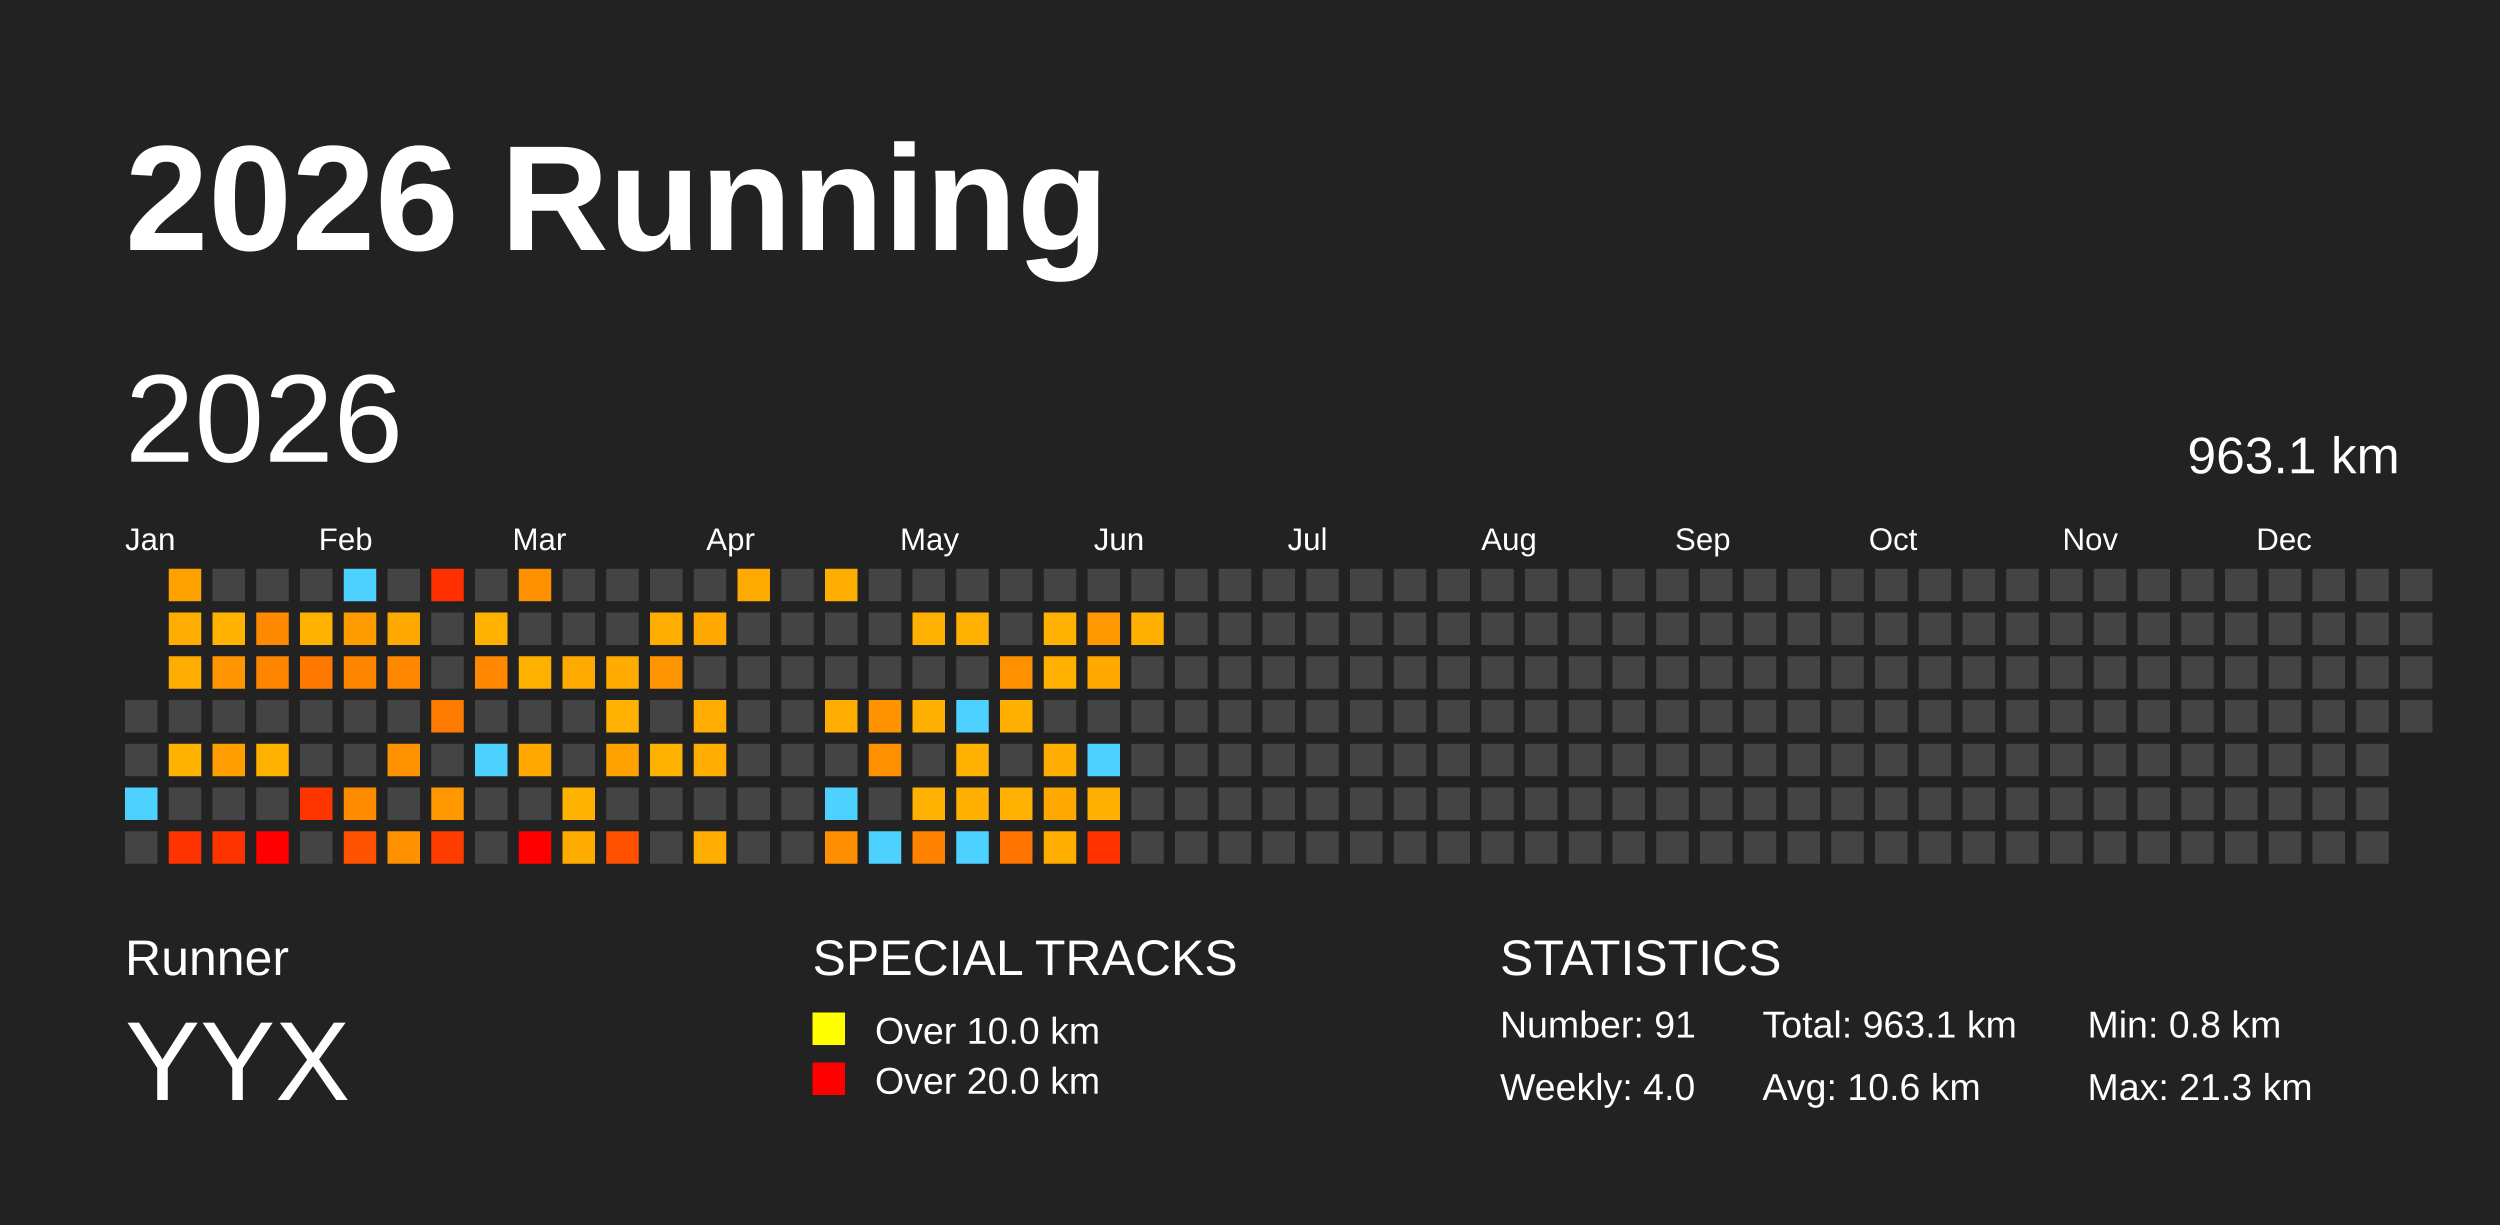
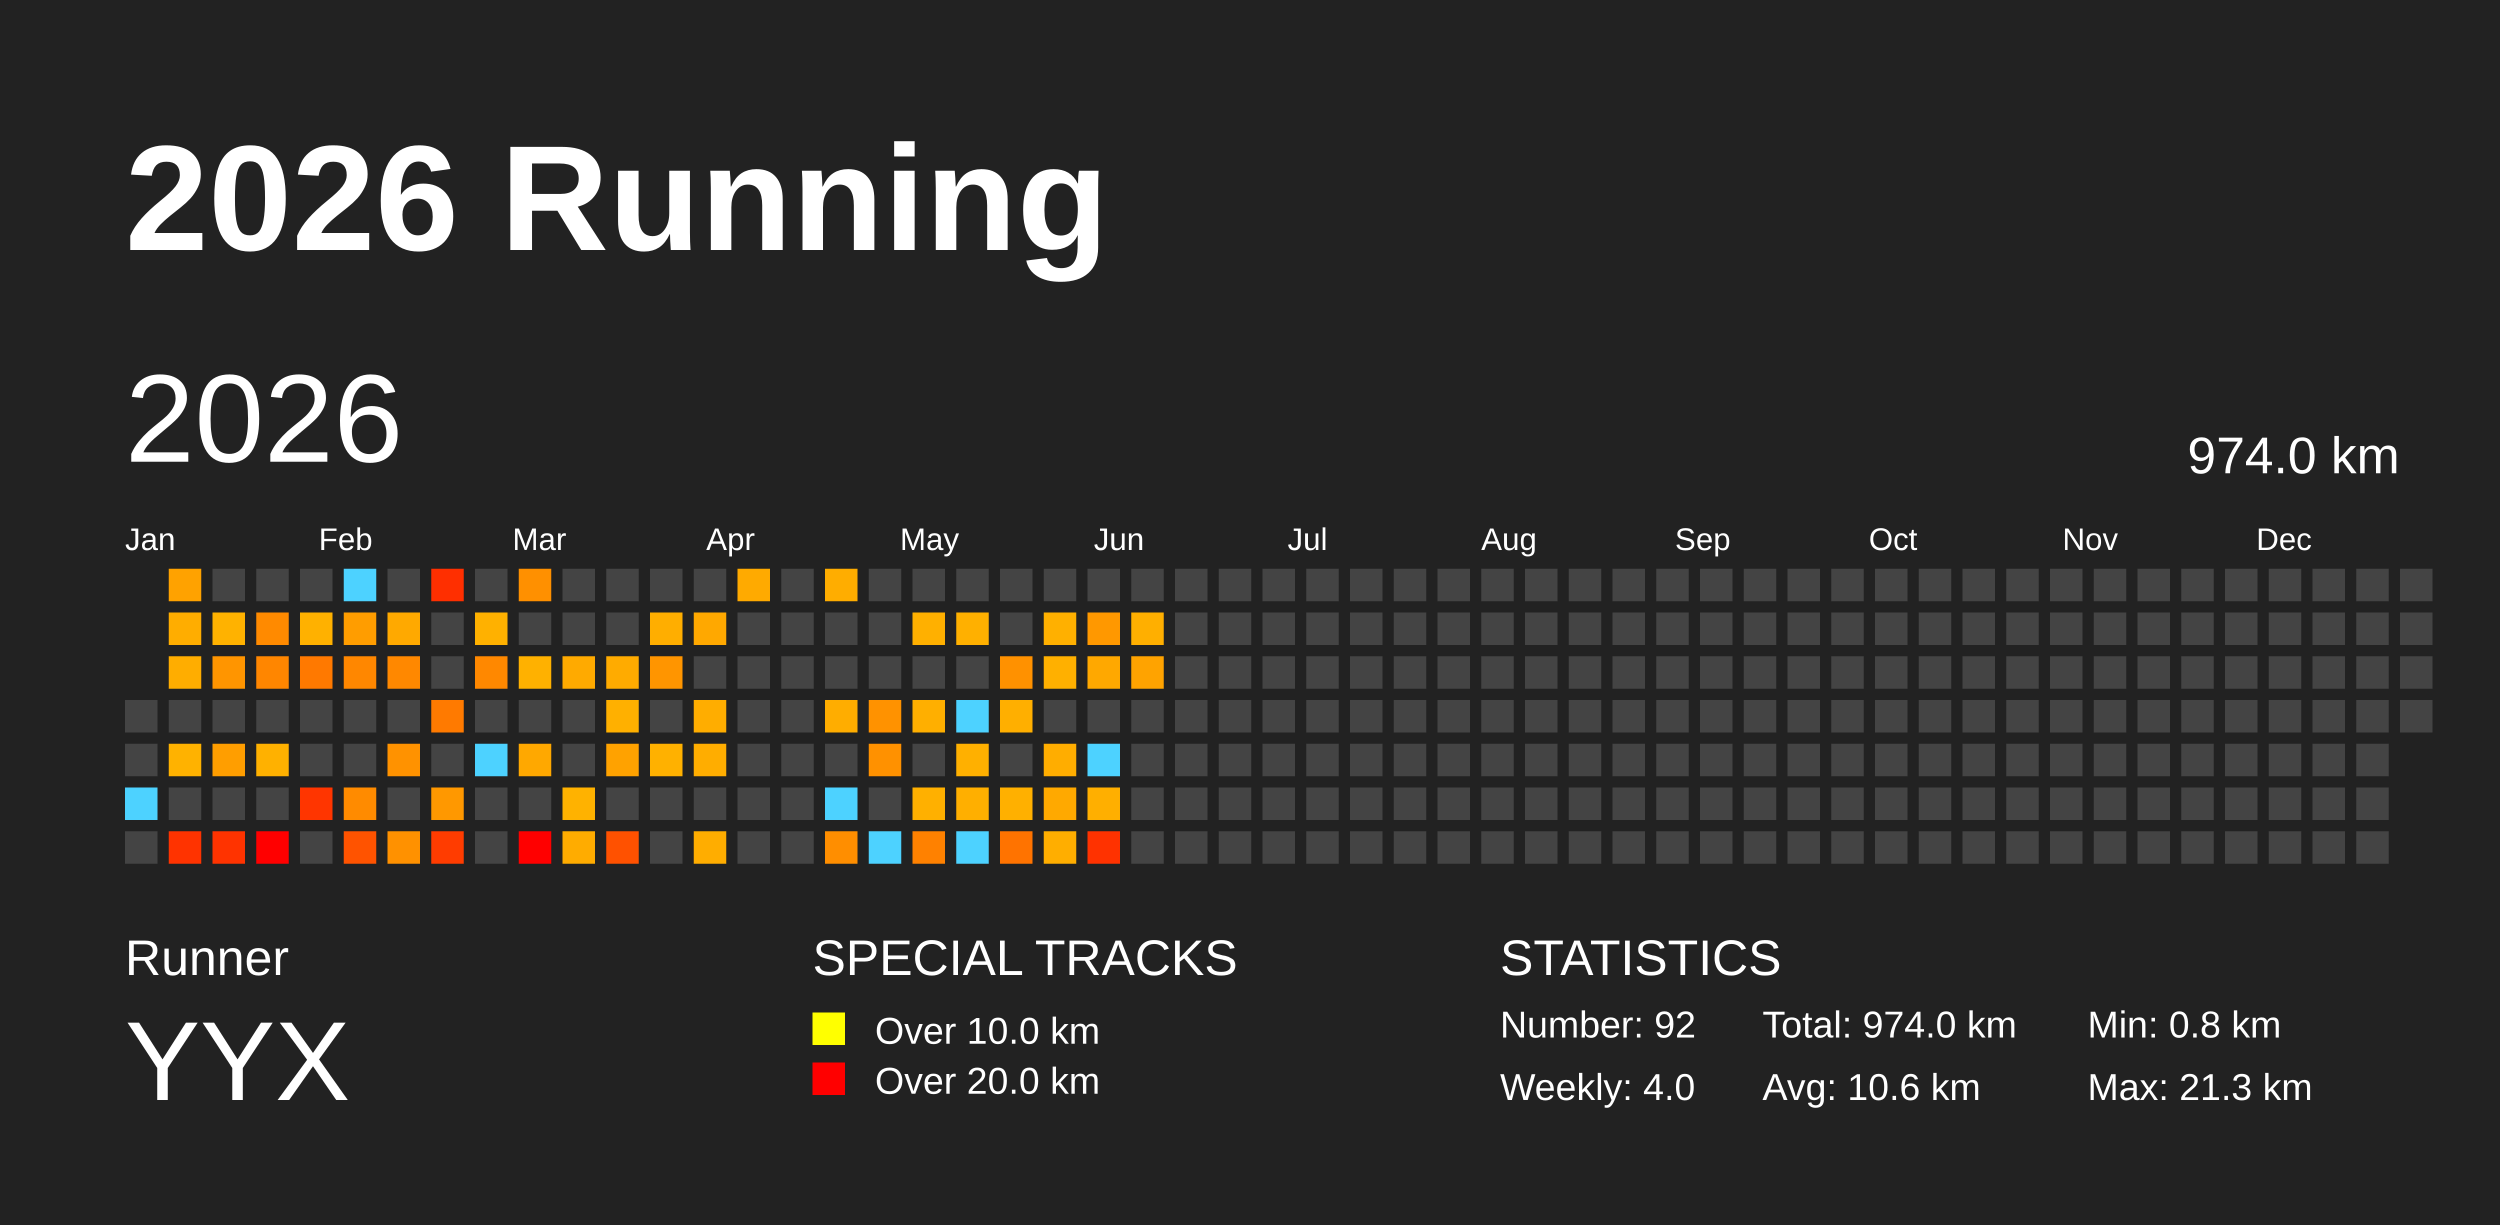
<svg xmlns="http://www.w3.org/2000/svg" baseProfile="full" height="98mm" version="1.1" viewBox="0,0,200,98" width="200mm">
  <defs />
  <rect fill="#222222" height="98" width="200" x="0" y="0" />
  <text fill="#FFFFFF" style="font-size:12px; font-family:Arial; font-weight:bold;" x="10" y="20">2026 Running</text>
  <text fill="#FFFFFF" style="font-size:4px; font-family:Arial" x="10" y="78">Runner</text>
  <text fill="#FFFFFF" style="font-size:9px; font-family:Arial" x="10" y="88">YYX</text>
  <text fill="#FFFFFF" style="font-size:4px; font-family:Arial" x="65" y="78">SPECIAL TRACKS</text>
  <rect fill="yellow" height="2.6" width="2.6" x="65" y="81" />
  <text fill="#FFFFFF" style="font-size:3px; font-family:Arial" x="70" y="83.5">Over 10.0 km</text>
  <rect fill="red" height="2.6" width="2.6" x="65" y="85" />
  <text fill="#FFFFFF" style="font-size:3px; font-family:Arial" x="70" y="87.5">Over 20.0 km</text>
  <text fill="#FFFFFF" style="font-size:4px; font-family:Arial" x="120" y="78">STATISTICS</text>
-   <text fill="#FFFFFF" style="font-size:3px; font-family:Arial" x="120" y="83">Number: 91</text>
+   <text fill="#FFFFFF" style="font-size:3px; font-family:Arial" x="120" y="83">Number: 92</text>
  <text fill="#FFFFFF" style="font-size:3px; font-family:Arial" x="120" y="88">Weekly: 4.0</text>
-   <text fill="#FFFFFF" style="font-size:3px; font-family:Arial" x="141" y="83">Total: 963.1 km</text>
+   <text fill="#FFFFFF" style="font-size:3px; font-family:Arial" x="141" y="83">Total: 974.0 km</text>
  <text fill="#FFFFFF" style="font-size:3px; font-family:Arial" x="141" y="88">Avg: 10.6 km</text>
  <text fill="#FFFFFF" style="font-size:3px; font-family:Arial" x="167" y="83">Min: 0.8 km</text>
  <text fill="#FFFFFF" style="font-size:3px; font-family:Arial" x="167" y="88">Max: 21.3 km</text>
  <text dominant-baseline="hanging" fill="#FFFFFF" style="font-size:10.0px; font-family:Arial;" x="10" y="30">2026</text>
-   <text dominant-baseline="hanging" fill="#FFFFFF" style="font-size:4.125px; font-family:Arial;" x="175" y="35">963.1 km</text>
+   <text dominant-baseline="hanging" fill="#FFFFFF" style="font-size:4.125px; font-family:Arial;" x="175" y="35">974.0 km</text>
  <text fill="#FFFFFF" style="font-size:2.5px; font-family:Arial" x="10.0" y="44">Jan</text>
  <text fill="#FFFFFF" style="font-size:2.5px; font-family:Arial" x="25.5" y="44">Feb</text>
  <text fill="#FFFFFF" style="font-size:2.5px; font-family:Arial" x="41.0" y="44">Mar</text>
  <text fill="#FFFFFF" style="font-size:2.5px; font-family:Arial" x="56.5" y="44">Apr</text>
  <text fill="#FFFFFF" style="font-size:2.5px; font-family:Arial" x="72.0" y="44">May</text>
  <text fill="#FFFFFF" style="font-size:2.5px; font-family:Arial" x="87.5" y="44">Jun</text>
  <text fill="#FFFFFF" style="font-size:2.5px; font-family:Arial" x="103.0" y="44">Jul</text>
  <text fill="#FFFFFF" style="font-size:2.5px; font-family:Arial" x="118.5" y="44">Aug</text>
  <text fill="#FFFFFF" style="font-size:2.5px; font-family:Arial" x="134.0" y="44">Sep</text>
  <text fill="#FFFFFF" style="font-size:2.5px; font-family:Arial" x="149.5" y="44">Oct</text>
  <text fill="#FFFFFF" style="font-size:2.5px; font-family:Arial" x="165.0" y="44">Nov</text>
  <text fill="#FFFFFF" style="font-size:2.5px; font-family:Arial" x="180.5" y="44">Dec</text>
  <rect fill="#444444" height="2.6" width="2.6" x="10.0" y="56.0" />
  <rect fill="#444444" height="2.6" width="2.6" x="10.0" y="59.5" />
  <rect fill="#4dd2ff" height="2.6" width="2.6" x="10.0" y="63.0" />
  <rect fill="#444444" height="2.6" width="2.6" x="10.0" y="66.5" />
  <rect fill="#ffa200" height="2.6" width="2.6" x="13.5" y="45.5" />
  <rect fill="#ffad00" height="2.6" width="2.6" x="13.5" y="49.0" />
  <rect fill="#ffad00" height="2.6" width="2.6" x="13.5" y="52.5" />
  <rect fill="#444444" height="2.6" width="2.6" x="13.5" y="56.0" />
  <rect fill="#ffb200" height="2.6" width="2.6" x="13.5" y="59.5" />
  <rect fill="#444444" height="2.6" width="2.6" x="13.5" y="63.0" />
  <rect fill="#ff3300" height="2.6" width="2.6" x="13.5" y="66.5" />
  <rect fill="#444444" height="2.6" width="2.6" x="17.0" y="45.5" />
  <rect fill="#ffb200" height="2.6" width="2.6" x="17.0" y="49.0" />
  <rect fill="#ff9500" height="2.6" width="2.6" x="17.0" y="52.5" />
  <rect fill="#444444" height="2.6" width="2.6" x="17.0" y="56.0" />
  <rect fill="#ff9e00" height="2.6" width="2.6" x="17.0" y="59.5" />
  <rect fill="#444444" height="2.6" width="2.6" x="17.0" y="63.0" />
  <rect fill="#ff3300" height="2.6" width="2.6" x="17.0" y="66.5" />
  <rect fill="#444444" height="2.6" width="2.6" x="20.5" y="45.5" />
  <rect fill="#ff8a00" height="2.6" width="2.6" x="20.5" y="49.0" />
  <rect fill="#ff8600" height="2.6" width="2.6" x="20.5" y="52.5" />
  <rect fill="#444444" height="2.6" width="2.6" x="20.5" y="56.0" />
  <rect fill="#ffb100" height="2.6" width="2.6" x="20.5" y="59.5" />
  <rect fill="#444444" height="2.6" width="2.6" x="20.5" y="63.0" />
  <rect fill="red" height="2.6" width="2.6" x="20.5" y="66.5" />
  <rect fill="#444444" height="2.6" width="2.6" x="24.0" y="45.5" />
  <rect fill="#ffb100" height="2.6" width="2.6" x="24.0" y="49.0" />
  <rect fill="#ff7900" height="2.6" width="2.6" x="24.0" y="52.5" />
  <rect fill="#444444" height="2.6" width="2.6" x="24.0" y="56.0" />
  <rect fill="#444444" height="2.6" width="2.6" x="24.0" y="59.5" />
  <rect fill="#ff3500" height="2.6" width="2.6" x="24.0" y="63.0" />
  <rect fill="#444444" height="2.6" width="2.6" x="24.0" y="66.5" />
  <rect fill="#4dd2ff" height="2.6" width="2.6" x="27.5" y="45.5" />
  <rect fill="#ff9d00" height="2.6" width="2.6" x="27.5" y="49.0" />
  <rect fill="#ff8700" height="2.6" width="2.6" x="27.5" y="52.5" />
  <rect fill="#444444" height="2.6" width="2.6" x="27.5" y="56.0" />
  <rect fill="#444444" height="2.6" width="2.6" x="27.5" y="59.5" />
  <rect fill="#ff8b00" height="2.6" width="2.6" x="27.5" y="63.0" />
  <rect fill="#ff5300" height="2.6" width="2.6" x="27.5" y="66.5" />
  <rect fill="#444444" height="2.6" width="2.6" x="31.0" y="45.5" />
  <rect fill="#ffa900" height="2.6" width="2.6" x="31.0" y="49.0" />
  <rect fill="#ff8800" height="2.6" width="2.6" x="31.0" y="52.5" />
  <rect fill="#444444" height="2.6" width="2.6" x="31.0" y="56.0" />
  <rect fill="#ff9200" height="2.6" width="2.6" x="31.0" y="59.5" />
  <rect fill="#444444" height="2.6" width="2.6" x="31.0" y="63.0" />
  <rect fill="#ff9100" height="2.6" width="2.6" x="31.0" y="66.5" />
  <rect fill="#ff2f00" height="2.6" width="2.6" x="34.5" y="45.5" />
  <rect fill="#444444" height="2.6" width="2.6" x="34.5" y="49.0" />
  <rect fill="#444444" height="2.6" width="2.6" x="34.5" y="52.5" />
  <rect fill="#ff7a00" height="2.6" width="2.6" x="34.5" y="56.0" />
  <rect fill="#444444" height="2.6" width="2.6" x="34.5" y="59.5" />
  <rect fill="#ff9800" height="2.6" width="2.6" x="34.5" y="63.0" />
  <rect fill="#ff3c00" height="2.6" width="2.6" x="34.5" y="66.5" />
  <rect fill="#444444" height="2.6" width="2.6" x="38.0" y="45.5" />
  <rect fill="#ffb100" height="2.6" width="2.6" x="38.0" y="49.0" />
  <rect fill="#ff8800" height="2.6" width="2.6" x="38.0" y="52.5" />
  <rect fill="#444444" height="2.6" width="2.6" x="38.0" y="56.0" />
  <rect fill="#4dd2ff" height="2.6" width="2.6" x="38.0" y="59.5" />
  <rect fill="#444444" height="2.6" width="2.6" x="38.0" y="63.0" />
  <rect fill="#444444" height="2.6" width="2.6" x="38.0" y="66.5" />
  <rect fill="#ff9000" height="2.6" width="2.6" x="41.5" y="45.5" />
  <rect fill="#444444" height="2.6" width="2.6" x="41.5" y="49.0" />
  <rect fill="#ffb100" height="2.6" width="2.6" x="41.5" y="52.5" />
  <rect fill="#444444" height="2.6" width="2.6" x="41.5" y="56.0" />
  <rect fill="#ffa800" height="2.6" width="2.6" x="41.5" y="59.5" />
  <rect fill="#444444" height="2.6" width="2.6" x="41.5" y="63.0" />
  <rect fill="red" height="2.6" width="2.6" x="41.5" y="66.5" />
  <rect fill="#444444" height="2.6" width="2.6" x="45.0" y="45.5" />
  <rect fill="#444444" height="2.6" width="2.6" x="45.0" y="49.0" />
  <rect fill="#ffaa00" height="2.6" width="2.6" x="45.0" y="52.5" />
  <rect fill="#444444" height="2.6" width="2.6" x="45.0" y="56.0" />
  <rect fill="#444444" height="2.6" width="2.6" x="45.0" y="59.5" />
  <rect fill="#ffb200" height="2.6" width="2.6" x="45.0" y="63.0" />
  <rect fill="#ffac00" height="2.6" width="2.6" x="45.0" y="66.5" />
  <rect fill="#444444" height="2.6" width="2.6" x="48.5" y="45.5" />
  <rect fill="#444444" height="2.6" width="2.6" x="48.5" y="49.0" />
  <rect fill="#ffab00" height="2.6" width="2.6" x="48.5" y="52.5" />
  <rect fill="#ffb000" height="2.6" width="2.6" x="48.5" y="56.0" />
  <rect fill="#ffa200" height="2.6" width="2.6" x="48.5" y="59.5" />
  <rect fill="#444444" height="2.6" width="2.6" x="48.5" y="63.0" />
  <rect fill="#ff5100" height="2.6" width="2.6" x="48.5" y="66.5" />
  <rect fill="#444444" height="2.6" width="2.6" x="52.0" y="45.5" />
  <rect fill="#ffae00" height="2.6" width="2.6" x="52.0" y="49.0" />
  <rect fill="#ff9500" height="2.6" width="2.6" x="52.0" y="52.5" />
  <rect fill="#444444" height="2.6" width="2.6" x="52.0" y="56.0" />
  <rect fill="#ffb100" height="2.6" width="2.6" x="52.0" y="59.5" />
  <rect fill="#444444" height="2.6" width="2.6" x="52.0" y="63.0" />
  <rect fill="#444444" height="2.6" width="2.6" x="52.0" y="66.5" />
  <rect fill="#444444" height="2.6" width="2.6" x="55.5" y="45.5" />
  <rect fill="#ffa800" height="2.6" width="2.6" x="55.5" y="49.0" />
  <rect fill="#444444" height="2.6" width="2.6" x="55.5" y="52.5" />
  <rect fill="#ffad00" height="2.6" width="2.6" x="55.5" y="56.0" />
  <rect fill="#ffad00" height="2.6" width="2.6" x="55.5" y="59.5" />
  <rect fill="#444444" height="2.6" width="2.6" x="55.5" y="63.0" />
  <rect fill="#ffad00" height="2.6" width="2.6" x="55.5" y="66.5" />
  <rect fill="#ffaa00" height="2.6" width="2.6" x="59.0" y="45.5" />
  <rect fill="#444444" height="2.6" width="2.6" x="59.0" y="49.0" />
  <rect fill="#444444" height="2.6" width="2.6" x="59.0" y="52.5" />
  <rect fill="#444444" height="2.6" width="2.6" x="59.0" y="56.0" />
  <rect fill="#444444" height="2.6" width="2.6" x="59.0" y="59.5" />
  <rect fill="#444444" height="2.6" width="2.6" x="59.0" y="63.0" />
  <rect fill="#444444" height="2.6" width="2.6" x="59.0" y="66.5" />
  <rect fill="#444444" height="2.6" width="2.6" x="62.5" y="45.5" />
  <rect fill="#444444" height="2.6" width="2.6" x="62.5" y="49.0" />
  <rect fill="#444444" height="2.6" width="2.6" x="62.5" y="52.5" />
  <rect fill="#444444" height="2.6" width="2.6" x="62.5" y="56.0" />
  <rect fill="#444444" height="2.6" width="2.6" x="62.5" y="59.5" />
  <rect fill="#444444" height="2.6" width="2.6" x="62.5" y="63.0" />
  <rect fill="#444444" height="2.6" width="2.6" x="62.5" y="66.5" />
  <rect fill="#ffad00" height="2.6" width="2.6" x="66.0" y="45.5" />
  <rect fill="#444444" height="2.6" width="2.6" x="66.0" y="49.0" />
  <rect fill="#444444" height="2.6" width="2.6" x="66.0" y="52.5" />
  <rect fill="#ffad00" height="2.6" width="2.6" x="66.0" y="56.0" />
  <rect fill="#444444" height="2.6" width="2.6" x="66.0" y="59.5" />
  <rect fill="#4dd2ff" height="2.6" width="2.6" x="66.0" y="63.0" />
  <rect fill="#ff8e00" height="2.6" width="2.6" x="66.0" y="66.5" />
  <rect fill="#444444" height="2.6" width="2.6" x="69.5" y="45.5" />
  <rect fill="#444444" height="2.6" width="2.6" x="69.5" y="49.0" />
  <rect fill="#444444" height="2.6" width="2.6" x="69.5" y="52.5" />
  <rect fill="#ff9200" height="2.6" width="2.6" x="69.5" y="56.0" />
  <rect fill="#ff9100" height="2.6" width="2.6" x="69.5" y="59.5" />
  <rect fill="#444444" height="2.6" width="2.6" x="69.5" y="63.0" />
  <rect fill="#4dd2ff" height="2.6" width="2.6" x="69.5" y="66.5" />
  <rect fill="#444444" height="2.6" width="2.6" x="73.0" y="45.5" />
  <rect fill="#ffb000" height="2.6" width="2.6" x="73.0" y="49.0" />
  <rect fill="#444444" height="2.6" width="2.6" x="73.0" y="52.5" />
  <rect fill="#ffaf00" height="2.6" width="2.6" x="73.0" y="56.0" />
  <rect fill="#444444" height="2.6" width="2.6" x="73.0" y="59.5" />
  <rect fill="#ffb000" height="2.6" width="2.6" x="73.0" y="63.0" />
  <rect fill="#ff8100" height="2.6" width="2.6" x="73.0" y="66.5" />
  <rect fill="#444444" height="2.6" width="2.6" x="76.5" y="45.5" />
  <rect fill="#ffb000" height="2.6" width="2.6" x="76.5" y="49.0" />
  <rect fill="#444444" height="2.6" width="2.6" x="76.5" y="52.5" />
  <rect fill="#4dd2ff" height="2.6" width="2.6" x="76.5" y="56.0" />
  <rect fill="#ffb000" height="2.6" width="2.6" x="76.5" y="59.5" />
  <rect fill="#ffaf00" height="2.6" width="2.6" x="76.5" y="63.0" />
  <rect fill="#4dd2ff" height="2.6" width="2.6" x="76.5" y="66.5" />
  <rect fill="#444444" height="2.6" width="2.6" x="80.0" y="45.5" />
  <rect fill="#444444" height="2.6" width="2.6" x="80.0" y="49.0" />
  <rect fill="#ff9100" height="2.6" width="2.6" x="80.0" y="52.5" />
  <rect fill="#ffaf00" height="2.6" width="2.6" x="80.0" y="56.0" />
  <rect fill="#444444" height="2.6" width="2.6" x="80.0" y="59.5" />
  <rect fill="#ffb000" height="2.6" width="2.6" x="80.0" y="63.0" />
  <rect fill="#ff7300" height="2.6" width="2.6" x="80.0" y="66.5" />
  <rect fill="#444444" height="2.6" width="2.6" x="83.5" y="45.5" />
  <rect fill="#ffb000" height="2.6" width="2.6" x="83.5" y="49.0" />
  <rect fill="#ffb000" height="2.6" width="2.6" x="83.5" y="52.5" />
  <rect fill="#444444" height="2.6" width="2.6" x="83.5" y="56.0" />
  <rect fill="#ffad00" height="2.6" width="2.6" x="83.5" y="59.5" />
  <rect fill="#ffa900" height="2.6" width="2.6" x="83.5" y="63.0" />
  <rect fill="#ffae00" height="2.6" width="2.6" x="83.5" y="66.5" />
  <rect fill="#444444" height="2.6" width="2.6" x="87.0" y="45.5" />
  <rect fill="#ff9800" height="2.6" width="2.6" x="87.0" y="49.0" />
  <rect fill="#ffa800" height="2.6" width="2.6" x="87.0" y="52.5" />
  <rect fill="#444444" height="2.6" width="2.6" x="87.0" y="56.0" />
  <rect fill="#4dd2ff" height="2.6" width="2.6" x="87.0" y="59.5" />
  <rect fill="#ffaf00" height="2.6" width="2.6" x="87.0" y="63.0" />
  <rect fill="#ff3200" height="2.6" width="2.6" x="87.0" y="66.5" />
  <rect fill="#444444" height="2.6" width="2.6" x="90.5" y="45.5" />
  <rect fill="#ffaf00" height="2.6" width="2.6" x="90.5" y="49.0" />
-   <rect fill="#444444" height="2.6" width="2.6" x="90.5" y="52.5" />
+   <rect fill="#ffa300" height="2.6" width="2.6" x="90.5" y="52.5" />
  <rect fill="#444444" height="2.6" width="2.6" x="90.5" y="56.0" />
  <rect fill="#444444" height="2.6" width="2.6" x="90.5" y="59.5" />
  <rect fill="#444444" height="2.6" width="2.6" x="90.5" y="63.0" />
  <rect fill="#444444" height="2.6" width="2.6" x="90.5" y="66.5" />
  <rect fill="#444444" height="2.6" width="2.6" x="94.0" y="45.5" />
  <rect fill="#444444" height="2.6" width="2.6" x="94.0" y="49.0" />
  <rect fill="#444444" height="2.6" width="2.6" x="94.0" y="52.5" />
  <rect fill="#444444" height="2.6" width="2.6" x="94.0" y="56.0" />
  <rect fill="#444444" height="2.6" width="2.6" x="94.0" y="59.5" />
  <rect fill="#444444" height="2.6" width="2.6" x="94.0" y="63.0" />
  <rect fill="#444444" height="2.6" width="2.6" x="94.0" y="66.5" />
  <rect fill="#444444" height="2.6" width="2.6" x="97.5" y="45.5" />
  <rect fill="#444444" height="2.6" width="2.6" x="97.5" y="49.0" />
  <rect fill="#444444" height="2.6" width="2.6" x="97.5" y="52.5" />
  <rect fill="#444444" height="2.6" width="2.6" x="97.5" y="56.0" />
  <rect fill="#444444" height="2.6" width="2.6" x="97.5" y="59.5" />
  <rect fill="#444444" height="2.6" width="2.6" x="97.5" y="63.0" />
  <rect fill="#444444" height="2.6" width="2.6" x="97.5" y="66.5" />
  <rect fill="#444444" height="2.6" width="2.6" x="101.0" y="45.5" />
  <rect fill="#444444" height="2.6" width="2.6" x="101.0" y="49.0" />
  <rect fill="#444444" height="2.6" width="2.6" x="101.0" y="52.5" />
  <rect fill="#444444" height="2.6" width="2.6" x="101.0" y="56.0" />
  <rect fill="#444444" height="2.6" width="2.6" x="101.0" y="59.5" />
  <rect fill="#444444" height="2.6" width="2.6" x="101.0" y="63.0" />
  <rect fill="#444444" height="2.6" width="2.6" x="101.0" y="66.5" />
  <rect fill="#444444" height="2.6" width="2.6" x="104.5" y="45.5" />
  <rect fill="#444444" height="2.6" width="2.6" x="104.5" y="49.0" />
  <rect fill="#444444" height="2.6" width="2.6" x="104.5" y="52.5" />
  <rect fill="#444444" height="2.6" width="2.6" x="104.5" y="56.0" />
  <rect fill="#444444" height="2.6" width="2.6" x="104.5" y="59.5" />
  <rect fill="#444444" height="2.6" width="2.6" x="104.5" y="63.0" />
  <rect fill="#444444" height="2.6" width="2.6" x="104.5" y="66.5" />
  <rect fill="#444444" height="2.6" width="2.6" x="108.0" y="45.5" />
  <rect fill="#444444" height="2.6" width="2.6" x="108.0" y="49.0" />
  <rect fill="#444444" height="2.6" width="2.6" x="108.0" y="52.5" />
  <rect fill="#444444" height="2.6" width="2.6" x="108.0" y="56.0" />
  <rect fill="#444444" height="2.6" width="2.6" x="108.0" y="59.5" />
  <rect fill="#444444" height="2.6" width="2.6" x="108.0" y="63.0" />
  <rect fill="#444444" height="2.6" width="2.6" x="108.0" y="66.5" />
  <rect fill="#444444" height="2.6" width="2.6" x="111.5" y="45.5" />
  <rect fill="#444444" height="2.6" width="2.6" x="111.5" y="49.0" />
  <rect fill="#444444" height="2.6" width="2.6" x="111.5" y="52.5" />
  <rect fill="#444444" height="2.6" width="2.6" x="111.5" y="56.0" />
  <rect fill="#444444" height="2.6" width="2.6" x="111.5" y="59.5" />
  <rect fill="#444444" height="2.6" width="2.6" x="111.5" y="63.0" />
  <rect fill="#444444" height="2.6" width="2.6" x="111.5" y="66.5" />
  <rect fill="#444444" height="2.6" width="2.6" x="115.0" y="45.5" />
  <rect fill="#444444" height="2.6" width="2.6" x="115.0" y="49.0" />
  <rect fill="#444444" height="2.6" width="2.6" x="115.0" y="52.5" />
  <rect fill="#444444" height="2.6" width="2.6" x="115.0" y="56.0" />
  <rect fill="#444444" height="2.6" width="2.6" x="115.0" y="59.5" />
  <rect fill="#444444" height="2.6" width="2.6" x="115.0" y="63.0" />
  <rect fill="#444444" height="2.6" width="2.6" x="115.0" y="66.5" />
  <rect fill="#444444" height="2.6" width="2.6" x="118.5" y="45.5" />
  <rect fill="#444444" height="2.6" width="2.6" x="118.5" y="49.0" />
  <rect fill="#444444" height="2.6" width="2.6" x="118.5" y="52.5" />
  <rect fill="#444444" height="2.6" width="2.6" x="118.5" y="56.0" />
  <rect fill="#444444" height="2.6" width="2.6" x="118.5" y="59.5" />
  <rect fill="#444444" height="2.6" width="2.6" x="118.5" y="63.0" />
  <rect fill="#444444" height="2.6" width="2.6" x="118.5" y="66.5" />
  <rect fill="#444444" height="2.6" width="2.6" x="122.0" y="45.5" />
  <rect fill="#444444" height="2.6" width="2.6" x="122.0" y="49.0" />
  <rect fill="#444444" height="2.6" width="2.6" x="122.0" y="52.5" />
  <rect fill="#444444" height="2.6" width="2.6" x="122.0" y="56.0" />
  <rect fill="#444444" height="2.6" width="2.6" x="122.0" y="59.5" />
  <rect fill="#444444" height="2.6" width="2.6" x="122.0" y="63.0" />
  <rect fill="#444444" height="2.6" width="2.6" x="122.0" y="66.5" />
  <rect fill="#444444" height="2.6" width="2.6" x="125.5" y="45.5" />
  <rect fill="#444444" height="2.6" width="2.6" x="125.5" y="49.0" />
  <rect fill="#444444" height="2.6" width="2.6" x="125.5" y="52.5" />
  <rect fill="#444444" height="2.6" width="2.6" x="125.5" y="56.0" />
  <rect fill="#444444" height="2.6" width="2.6" x="125.5" y="59.5" />
  <rect fill="#444444" height="2.6" width="2.6" x="125.5" y="63.0" />
  <rect fill="#444444" height="2.6" width="2.6" x="125.5" y="66.5" />
  <rect fill="#444444" height="2.6" width="2.6" x="129.0" y="45.5" />
  <rect fill="#444444" height="2.6" width="2.6" x="129.0" y="49.0" />
  <rect fill="#444444" height="2.6" width="2.6" x="129.0" y="52.5" />
  <rect fill="#444444" height="2.6" width="2.6" x="129.0" y="56.0" />
  <rect fill="#444444" height="2.6" width="2.6" x="129.0" y="59.5" />
  <rect fill="#444444" height="2.6" width="2.6" x="129.0" y="63.0" />
  <rect fill="#444444" height="2.6" width="2.6" x="129.0" y="66.5" />
  <rect fill="#444444" height="2.6" width="2.6" x="132.5" y="45.5" />
  <rect fill="#444444" height="2.6" width="2.6" x="132.5" y="49.0" />
  <rect fill="#444444" height="2.6" width="2.6" x="132.5" y="52.5" />
  <rect fill="#444444" height="2.6" width="2.6" x="132.5" y="56.0" />
  <rect fill="#444444" height="2.6" width="2.6" x="132.5" y="59.5" />
  <rect fill="#444444" height="2.6" width="2.6" x="132.5" y="63.0" />
  <rect fill="#444444" height="2.6" width="2.6" x="132.5" y="66.5" />
  <rect fill="#444444" height="2.6" width="2.6" x="136.0" y="45.5" />
  <rect fill="#444444" height="2.6" width="2.6" x="136.0" y="49.0" />
  <rect fill="#444444" height="2.6" width="2.6" x="136.0" y="52.5" />
  <rect fill="#444444" height="2.6" width="2.6" x="136.0" y="56.0" />
  <rect fill="#444444" height="2.6" width="2.6" x="136.0" y="59.5" />
  <rect fill="#444444" height="2.6" width="2.6" x="136.0" y="63.0" />
  <rect fill="#444444" height="2.6" width="2.6" x="136.0" y="66.5" />
  <rect fill="#444444" height="2.6" width="2.6" x="139.5" y="45.5" />
  <rect fill="#444444" height="2.6" width="2.6" x="139.5" y="49.0" />
  <rect fill="#444444" height="2.6" width="2.6" x="139.5" y="52.5" />
  <rect fill="#444444" height="2.6" width="2.6" x="139.5" y="56.0" />
  <rect fill="#444444" height="2.6" width="2.6" x="139.5" y="59.5" />
  <rect fill="#444444" height="2.6" width="2.6" x="139.5" y="63.0" />
  <rect fill="#444444" height="2.6" width="2.6" x="139.5" y="66.5" />
  <rect fill="#444444" height="2.6" width="2.6" x="143.0" y="45.5" />
  <rect fill="#444444" height="2.6" width="2.6" x="143.0" y="49.0" />
  <rect fill="#444444" height="2.6" width="2.6" x="143.0" y="52.5" />
  <rect fill="#444444" height="2.6" width="2.6" x="143.0" y="56.0" />
  <rect fill="#444444" height="2.6" width="2.6" x="143.0" y="59.5" />
  <rect fill="#444444" height="2.6" width="2.6" x="143.0" y="63.0" />
  <rect fill="#444444" height="2.6" width="2.6" x="143.0" y="66.5" />
  <rect fill="#444444" height="2.6" width="2.6" x="146.5" y="45.5" />
  <rect fill="#444444" height="2.6" width="2.6" x="146.5" y="49.0" />
  <rect fill="#444444" height="2.6" width="2.6" x="146.5" y="52.5" />
  <rect fill="#444444" height="2.6" width="2.6" x="146.5" y="56.0" />
  <rect fill="#444444" height="2.6" width="2.6" x="146.5" y="59.5" />
  <rect fill="#444444" height="2.6" width="2.6" x="146.5" y="63.0" />
  <rect fill="#444444" height="2.6" width="2.6" x="146.5" y="66.5" />
  <rect fill="#444444" height="2.6" width="2.6" x="150.0" y="45.5" />
  <rect fill="#444444" height="2.6" width="2.6" x="150.0" y="49.0" />
  <rect fill="#444444" height="2.6" width="2.6" x="150.0" y="52.5" />
  <rect fill="#444444" height="2.6" width="2.6" x="150.0" y="56.0" />
  <rect fill="#444444" height="2.6" width="2.6" x="150.0" y="59.5" />
  <rect fill="#444444" height="2.6" width="2.6" x="150.0" y="63.0" />
  <rect fill="#444444" height="2.6" width="2.6" x="150.0" y="66.5" />
  <rect fill="#444444" height="2.6" width="2.6" x="153.5" y="45.5" />
  <rect fill="#444444" height="2.6" width="2.6" x="153.5" y="49.0" />
  <rect fill="#444444" height="2.6" width="2.6" x="153.5" y="52.5" />
  <rect fill="#444444" height="2.6" width="2.6" x="153.5" y="56.0" />
  <rect fill="#444444" height="2.6" width="2.6" x="153.5" y="59.5" />
  <rect fill="#444444" height="2.6" width="2.6" x="153.5" y="63.0" />
  <rect fill="#444444" height="2.6" width="2.6" x="153.5" y="66.5" />
  <rect fill="#444444" height="2.6" width="2.6" x="157.0" y="45.5" />
  <rect fill="#444444" height="2.6" width="2.6" x="157.0" y="49.0" />
  <rect fill="#444444" height="2.6" width="2.6" x="157.0" y="52.5" />
  <rect fill="#444444" height="2.6" width="2.6" x="157.0" y="56.0" />
  <rect fill="#444444" height="2.6" width="2.6" x="157.0" y="59.5" />
  <rect fill="#444444" height="2.6" width="2.6" x="157.0" y="63.0" />
  <rect fill="#444444" height="2.6" width="2.6" x="157.0" y="66.5" />
  <rect fill="#444444" height="2.6" width="2.6" x="160.5" y="45.5" />
  <rect fill="#444444" height="2.6" width="2.6" x="160.5" y="49.0" />
  <rect fill="#444444" height="2.6" width="2.6" x="160.5" y="52.5" />
  <rect fill="#444444" height="2.6" width="2.6" x="160.5" y="56.0" />
  <rect fill="#444444" height="2.6" width="2.6" x="160.5" y="59.5" />
  <rect fill="#444444" height="2.6" width="2.6" x="160.5" y="63.0" />
  <rect fill="#444444" height="2.6" width="2.6" x="160.5" y="66.5" />
  <rect fill="#444444" height="2.6" width="2.6" x="164.0" y="45.5" />
  <rect fill="#444444" height="2.6" width="2.6" x="164.0" y="49.0" />
  <rect fill="#444444" height="2.6" width="2.6" x="164.0" y="52.5" />
  <rect fill="#444444" height="2.6" width="2.6" x="164.0" y="56.0" />
  <rect fill="#444444" height="2.6" width="2.6" x="164.0" y="59.5" />
  <rect fill="#444444" height="2.6" width="2.6" x="164.0" y="63.0" />
  <rect fill="#444444" height="2.6" width="2.6" x="164.0" y="66.5" />
  <rect fill="#444444" height="2.6" width="2.6" x="167.5" y="45.5" />
  <rect fill="#444444" height="2.6" width="2.6" x="167.5" y="49.0" />
  <rect fill="#444444" height="2.6" width="2.6" x="167.5" y="52.5" />
  <rect fill="#444444" height="2.6" width="2.6" x="167.5" y="56.0" />
  <rect fill="#444444" height="2.6" width="2.6" x="167.5" y="59.5" />
  <rect fill="#444444" height="2.6" width="2.6" x="167.5" y="63.0" />
  <rect fill="#444444" height="2.6" width="2.6" x="167.5" y="66.5" />
  <rect fill="#444444" height="2.6" width="2.6" x="171.0" y="45.5" />
  <rect fill="#444444" height="2.6" width="2.6" x="171.0" y="49.0" />
  <rect fill="#444444" height="2.6" width="2.6" x="171.0" y="52.5" />
  <rect fill="#444444" height="2.6" width="2.6" x="171.0" y="56.0" />
  <rect fill="#444444" height="2.6" width="2.6" x="171.0" y="59.5" />
  <rect fill="#444444" height="2.6" width="2.6" x="171.0" y="63.0" />
  <rect fill="#444444" height="2.6" width="2.6" x="171.0" y="66.5" />
  <rect fill="#444444" height="2.6" width="2.6" x="174.5" y="45.5" />
  <rect fill="#444444" height="2.6" width="2.6" x="174.5" y="49.0" />
  <rect fill="#444444" height="2.6" width="2.6" x="174.5" y="52.5" />
  <rect fill="#444444" height="2.6" width="2.6" x="174.5" y="56.0" />
  <rect fill="#444444" height="2.6" width="2.6" x="174.5" y="59.5" />
  <rect fill="#444444" height="2.6" width="2.6" x="174.5" y="63.0" />
  <rect fill="#444444" height="2.6" width="2.6" x="174.5" y="66.5" />
  <rect fill="#444444" height="2.6" width="2.6" x="178.0" y="45.5" />
  <rect fill="#444444" height="2.6" width="2.6" x="178.0" y="49.0" />
  <rect fill="#444444" height="2.6" width="2.6" x="178.0" y="52.5" />
  <rect fill="#444444" height="2.6" width="2.6" x="178.0" y="56.0" />
  <rect fill="#444444" height="2.6" width="2.6" x="178.0" y="59.5" />
  <rect fill="#444444" height="2.6" width="2.6" x="178.0" y="63.0" />
  <rect fill="#444444" height="2.6" width="2.6" x="178.0" y="66.5" />
  <rect fill="#444444" height="2.6" width="2.6" x="181.5" y="45.5" />
  <rect fill="#444444" height="2.6" width="2.6" x="181.5" y="49.0" />
  <rect fill="#444444" height="2.6" width="2.6" x="181.5" y="52.5" />
  <rect fill="#444444" height="2.6" width="2.6" x="181.5" y="56.0" />
  <rect fill="#444444" height="2.6" width="2.6" x="181.5" y="59.5" />
  <rect fill="#444444" height="2.6" width="2.6" x="181.5" y="63.0" />
  <rect fill="#444444" height="2.6" width="2.6" x="181.5" y="66.5" />
  <rect fill="#444444" height="2.6" width="2.6" x="185.0" y="45.5" />
  <rect fill="#444444" height="2.6" width="2.6" x="185.0" y="49.0" />
  <rect fill="#444444" height="2.6" width="2.6" x="185.0" y="52.5" />
  <rect fill="#444444" height="2.6" width="2.6" x="185.0" y="56.0" />
  <rect fill="#444444" height="2.6" width="2.6" x="185.0" y="59.5" />
  <rect fill="#444444" height="2.6" width="2.6" x="185.0" y="63.0" />
  <rect fill="#444444" height="2.6" width="2.6" x="185.0" y="66.5" />
  <rect fill="#444444" height="2.6" width="2.6" x="188.5" y="45.5" />
  <rect fill="#444444" height="2.6" width="2.6" x="188.5" y="49.0" />
  <rect fill="#444444" height="2.6" width="2.6" x="188.5" y="52.5" />
  <rect fill="#444444" height="2.6" width="2.6" x="188.5" y="56.0" />
  <rect fill="#444444" height="2.6" width="2.6" x="188.5" y="59.5" />
  <rect fill="#444444" height="2.6" width="2.6" x="188.5" y="63.0" />
  <rect fill="#444444" height="2.6" width="2.6" x="188.5" y="66.5" />
  <rect fill="#444444" height="2.6" width="2.6" x="192.0" y="45.5" />
  <rect fill="#444444" height="2.6" width="2.6" x="192.0" y="49.0" />
  <rect fill="#444444" height="2.6" width="2.6" x="192.0" y="52.5" />
  <rect fill="#444444" height="2.6" width="2.6" x="192.0" y="56.0" />
</svg>
